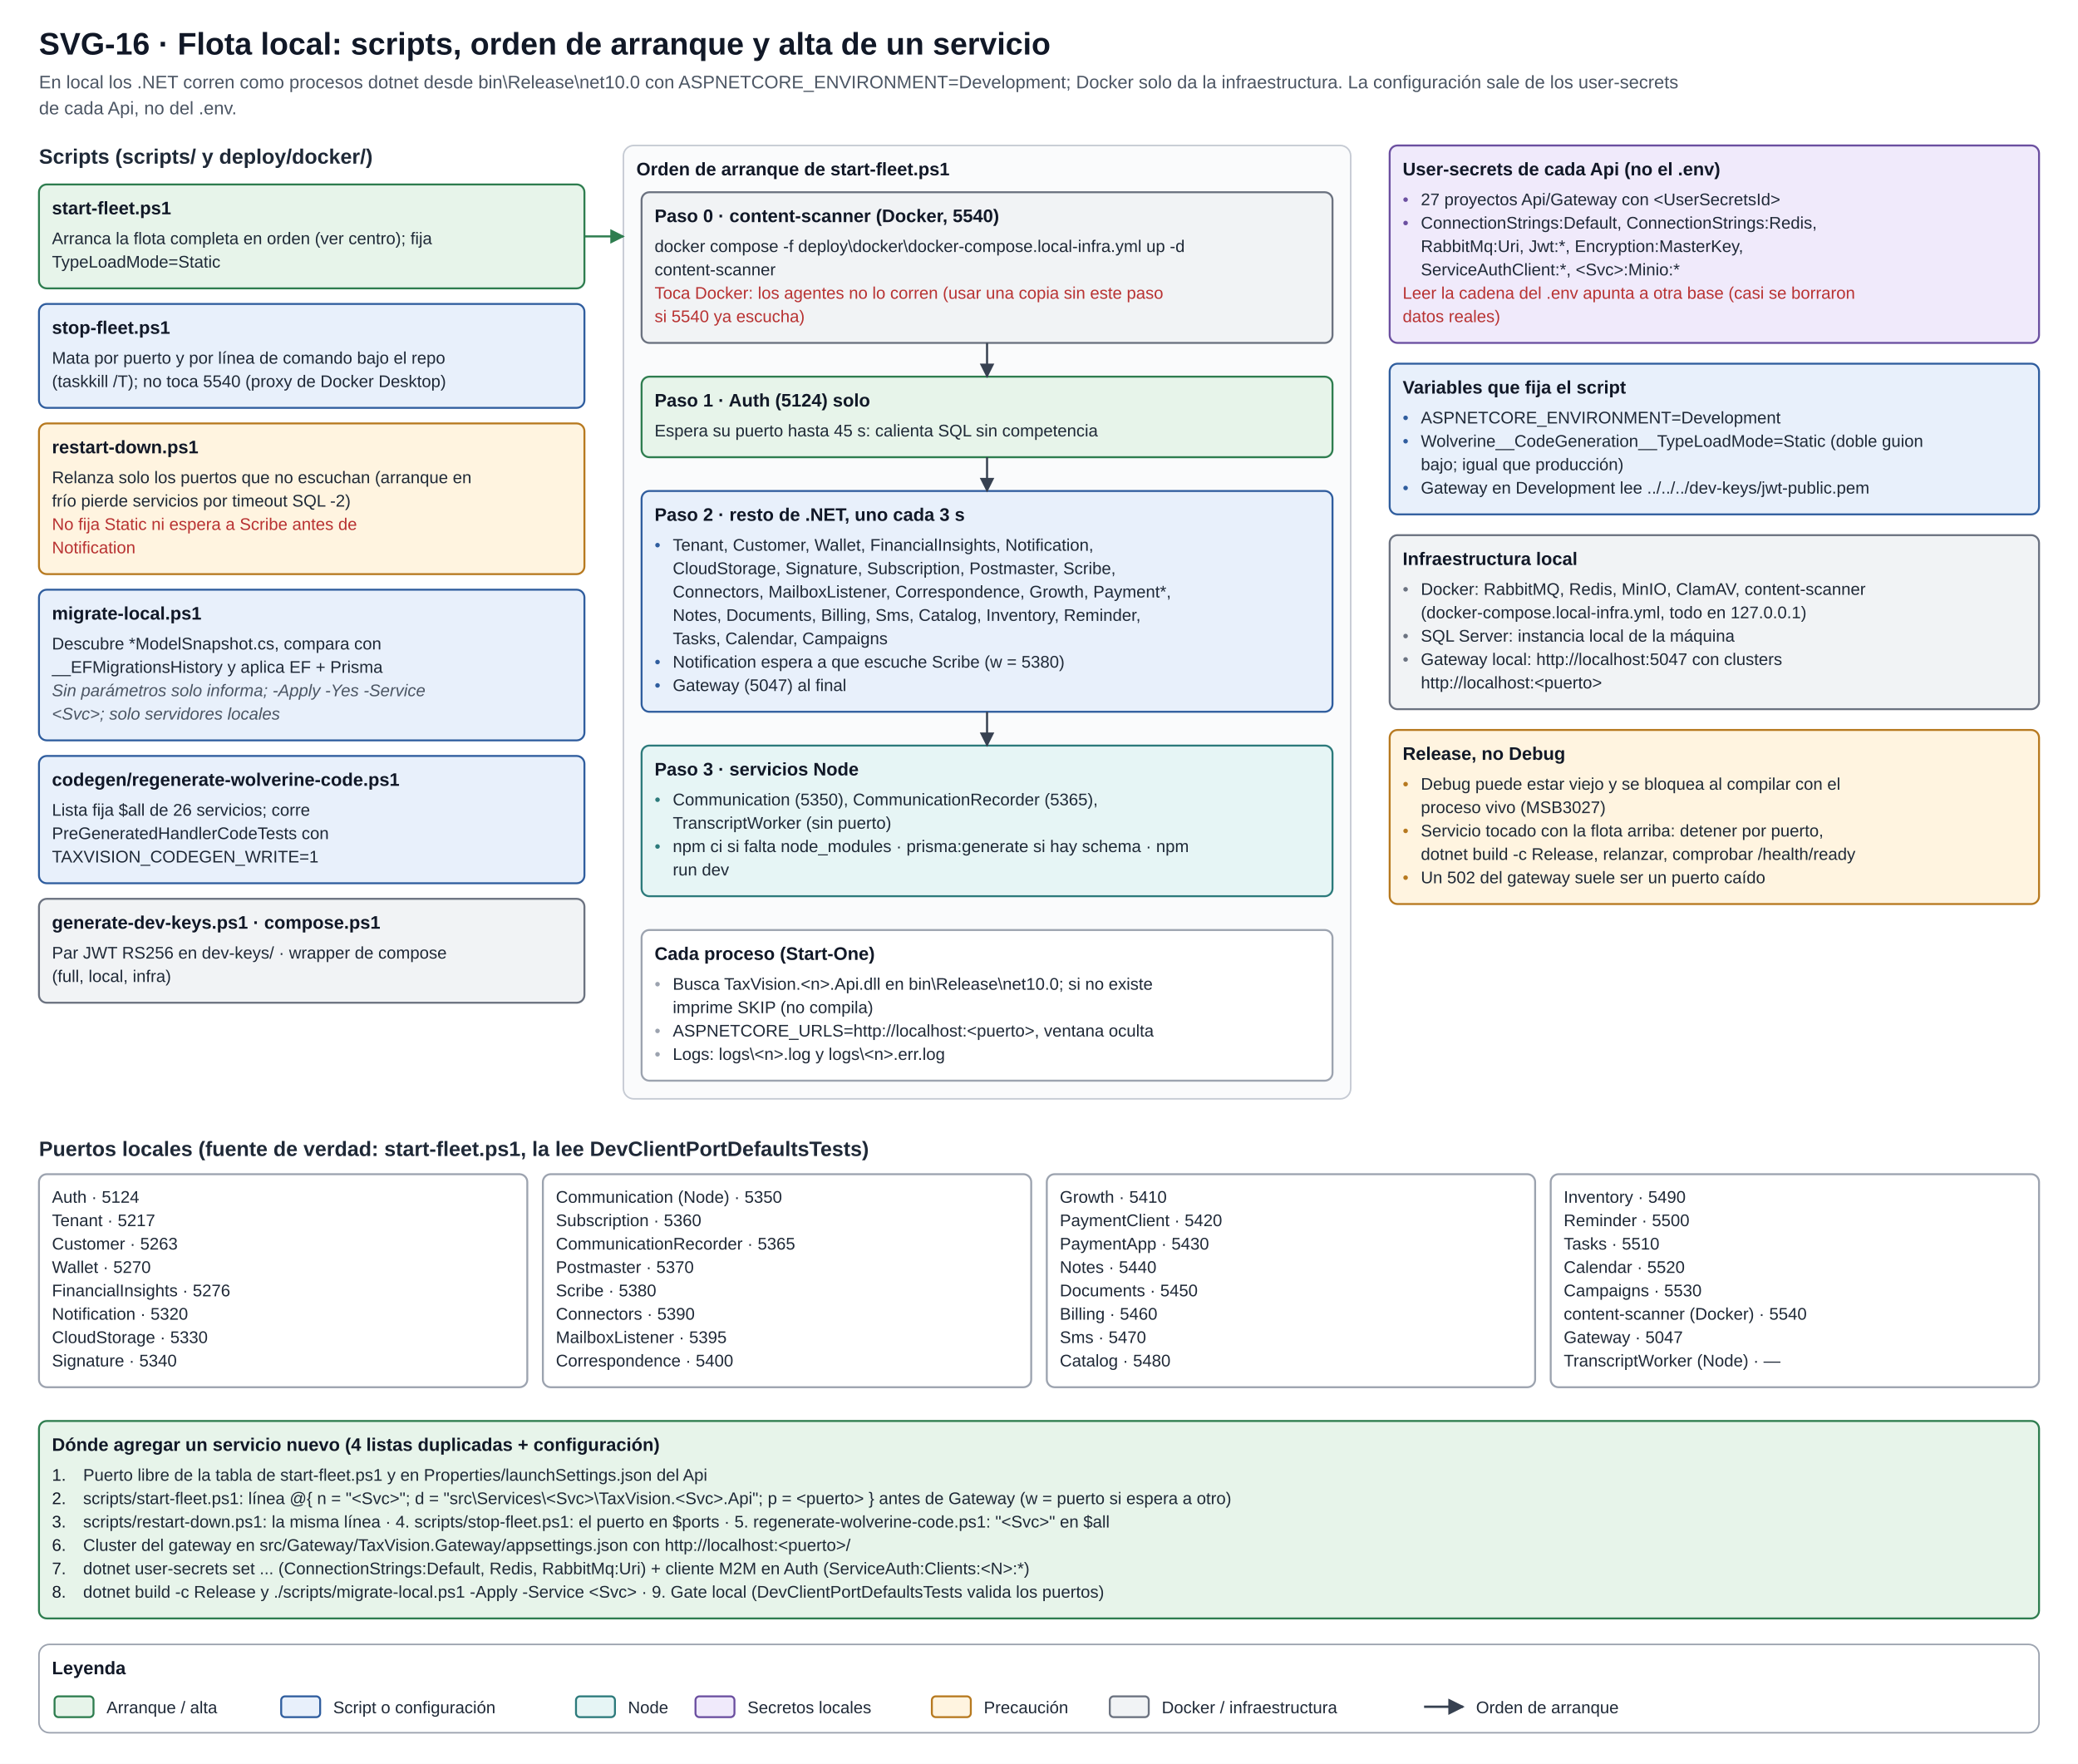
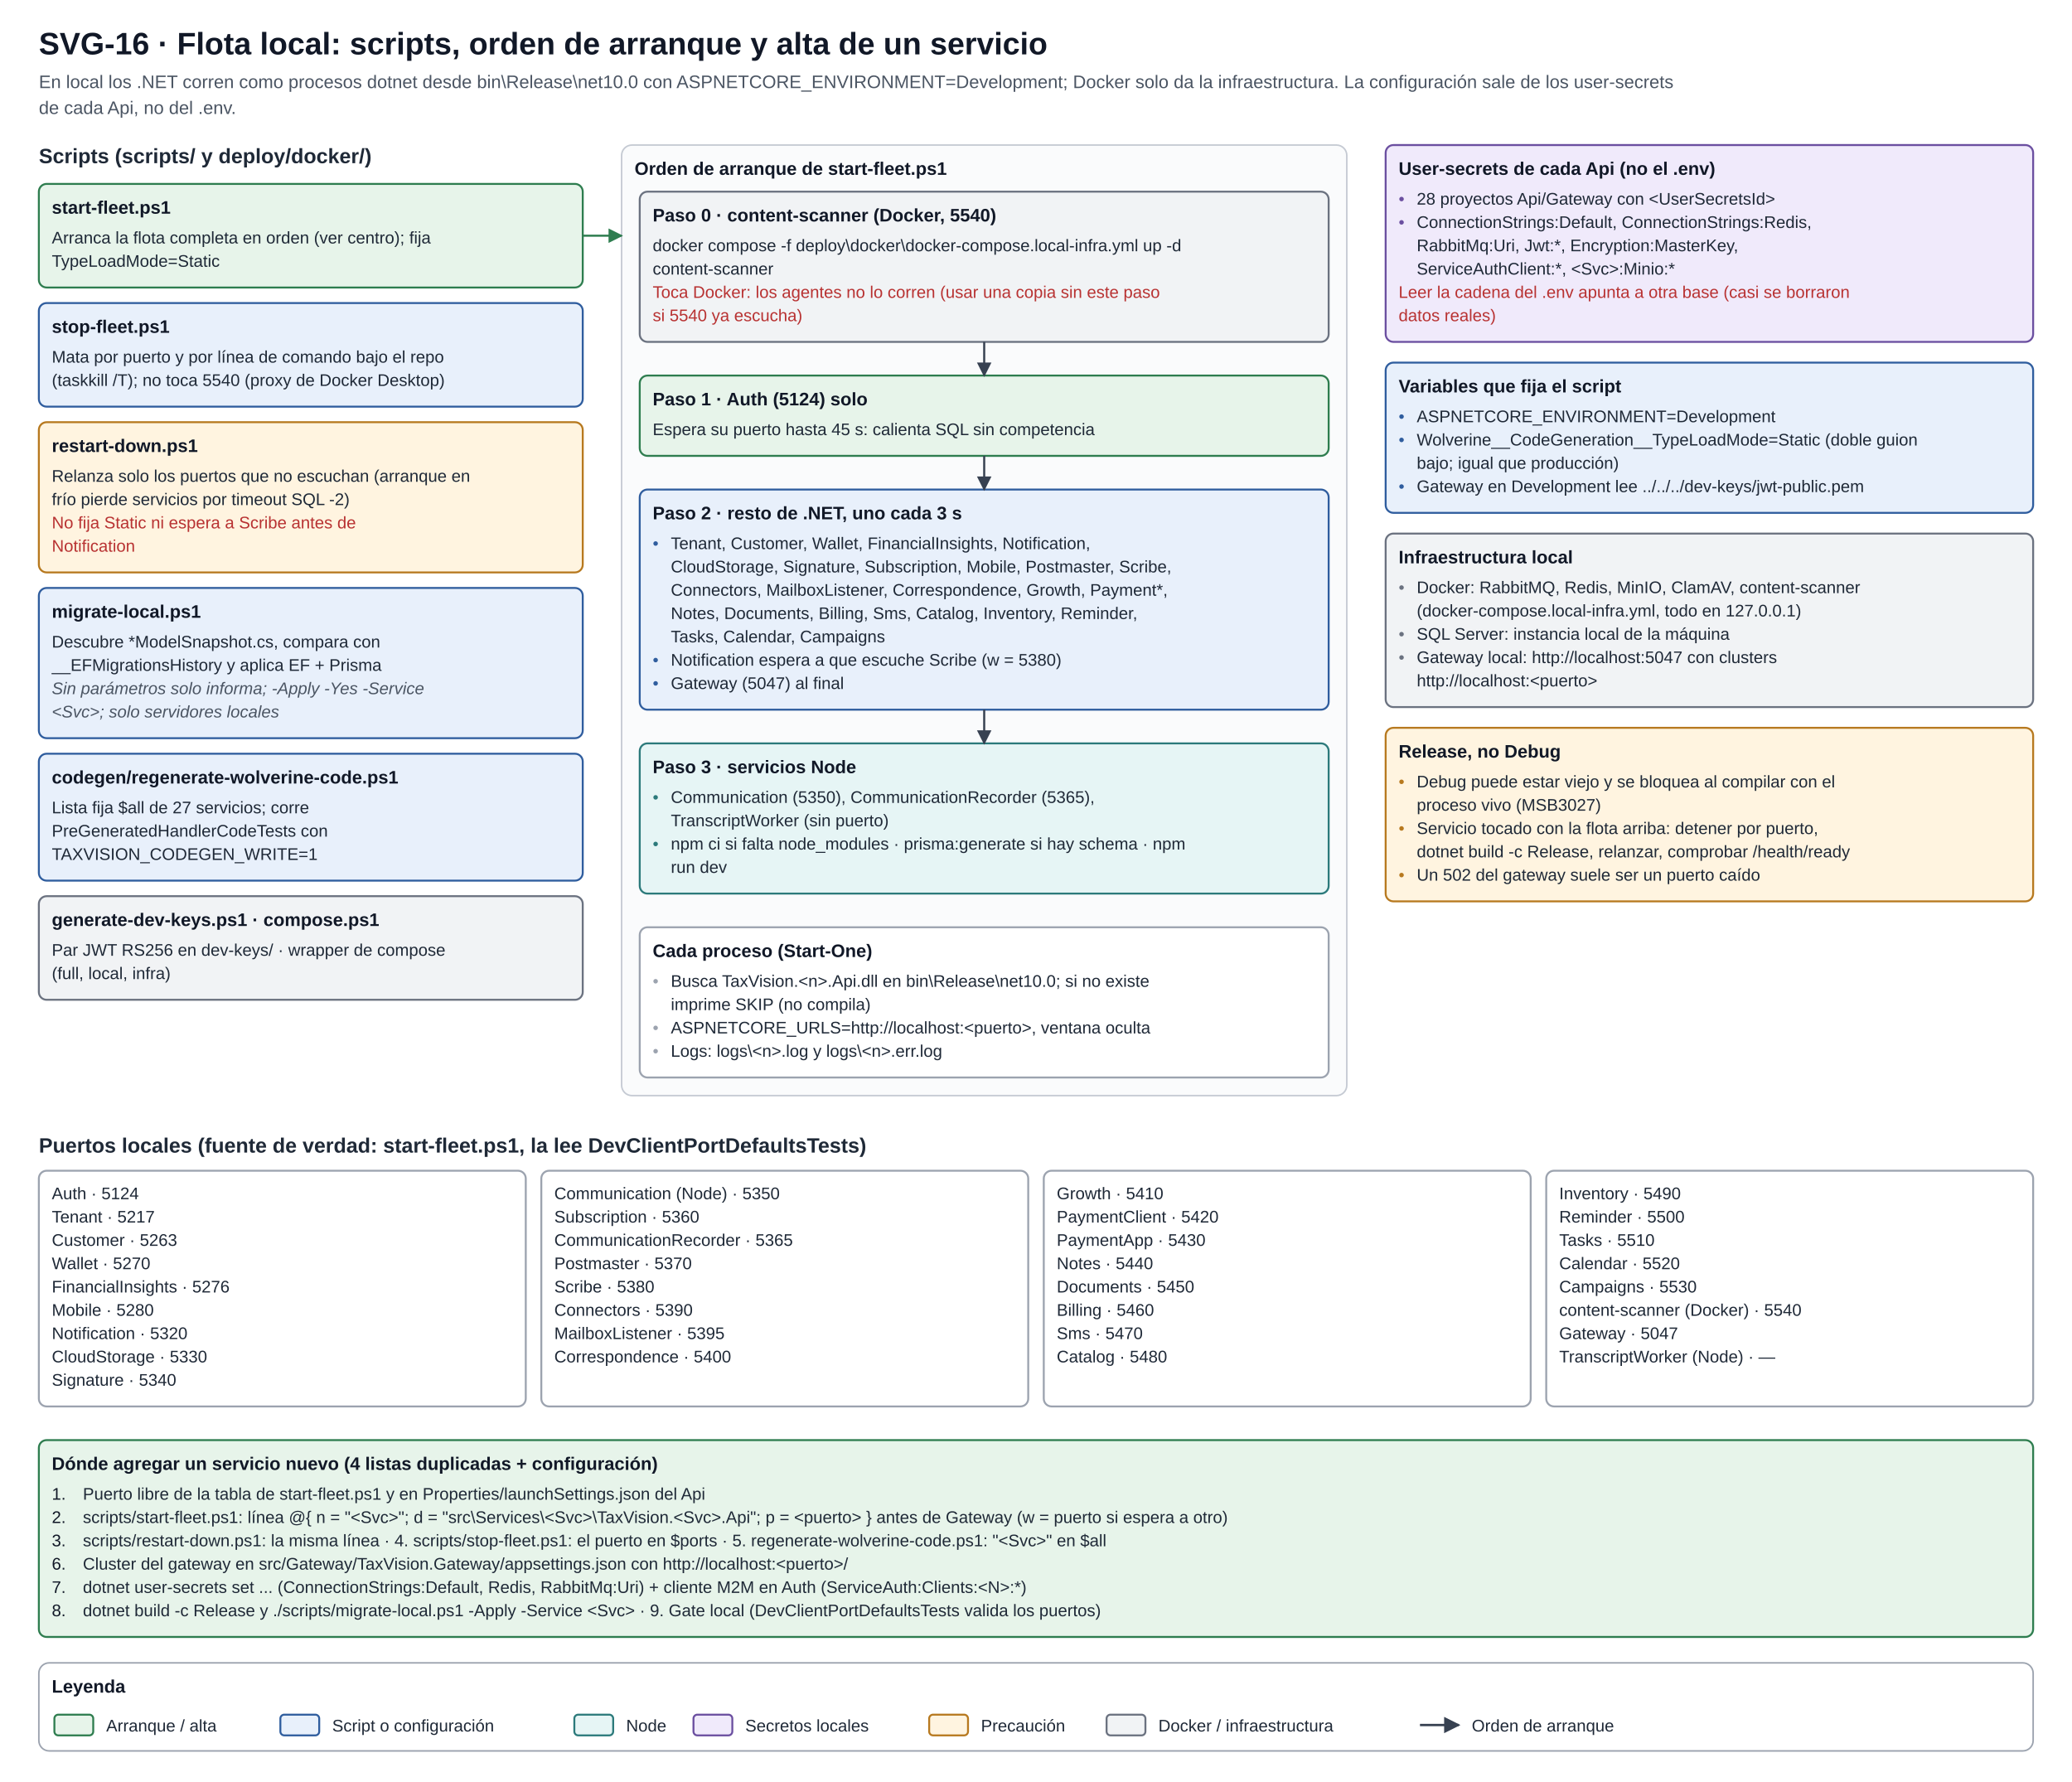
- <svg xmlns="http://www.w3.org/2000/svg" viewBox="0 0 1600 1358" width="1600" height="1358" font-family="Segoe UI, Arial, sans-serif">
+ <svg xmlns="http://www.w3.org/2000/svg" viewBox="0 0 1600 1376" width="1600" height="1376" font-family="Segoe UI, Arial, sans-serif">
  <defs>
    <marker id="ah-dark" viewBox="0 0 10 10" refX="9" refY="5" markerWidth="7" markerHeight="7" orient="auto-start-reverse">
      <path d="M 0 0 L 10 5 L 0 10 z" fill="#374151" />
    </marker>
    <marker id="ah-blue" viewBox="0 0 10 10" refX="9" refY="5" markerWidth="7" markerHeight="7" orient="auto-start-reverse">
      <path d="M 0 0 L 10 5 L 0 10 z" fill="#2F5D9E" />
    </marker>
    <marker id="ah-green" viewBox="0 0 10 10" refX="9" refY="5" markerWidth="7" markerHeight="7" orient="auto-start-reverse">
      <path d="M 0 0 L 10 5 L 0 10 z" fill="#2E7D4F" />
    </marker>
    <marker id="ah-amber" viewBox="0 0 10 10" refX="9" refY="5" markerWidth="7" markerHeight="7" orient="auto-start-reverse">
      <path d="M 0 0 L 10 5 L 0 10 z" fill="#B7791F" />
    </marker>
    <marker id="ah-red" viewBox="0 0 10 10" refX="9" refY="5" markerWidth="7" markerHeight="7" orient="auto-start-reverse">
      <path d="M 0 0 L 10 5 L 0 10 z" fill="#B83232" />
    </marker>
    <marker id="ah-purple" viewBox="0 0 10 10" refX="9" refY="5" markerWidth="7" markerHeight="7" orient="auto-start-reverse">
      <path d="M 0 0 L 10 5 L 0 10 z" fill="#6B4FA0" />
    </marker>
    <marker id="ah-teal" viewBox="0 0 10 10" refX="9" refY="5" markerWidth="7" markerHeight="7" orient="auto-start-reverse">
      <path d="M 0 0 L 10 5 L 0 10 z" fill="#2C7A7B" />
    </marker>
    <marker id="ah-gray" viewBox="0 0 10 10" refX="9" refY="5" markerWidth="7" markerHeight="7" orient="auto-start-reverse">
      <path d="M 0 0 L 10 5 L 0 10 z" fill="#6B7280" />
    </marker>
  </defs>
-   <rect x="0" y="0" width="1600" height="1358" fill="#FFFFFF" />
+   <rect x="0" y="0" width="1600" height="1376" fill="#FFFFFF" />
  <rect class="ctr" x="480.0" y="112.0" width="560.0" height="734.0" rx="8" fill="#FAFBFC" stroke="#C5CAD3" stroke-width="1.2" />
  <text x="490.0" y="135.0" font-size="14" font-weight="700" fill="#111827">Orden de arranque de start-fleet.ps1</text>
-   <rect class="ctr" x="30.0" y="1266.0" width="1540.0" height="68.0" rx="8" fill="#FFFFFF" stroke="#9CA3AF" stroke-width="1.2" />
-   <text x="40.0" y="1289.0" font-size="14" font-weight="700" fill="#111827">Leyenda</text>
+   <rect class="ctr" x="30.0" y="1284.0" width="1540.0" height="68.0" rx="8" fill="#FFFFFF" stroke="#9CA3AF" stroke-width="1.2" />
+   <text x="40.0" y="1307.0" font-size="14" font-weight="700" fill="#111827">Leyenda</text>
  <text x="30.0" y="42.0" font-size="24" font-weight="700" fill="#111827">SVG-16 · Flota local: scripts, orden de arranque y alta de un servicio</text>
  <text x="30.0" y="68.0" font-size="14" fill="#4B5563">En local los .NET corren como procesos dotnet desde bin\Release\net10.0 con ASPNETCORE_ENVIRONMENT=Development; Docker solo da la infraestructura. La configuración sale de los user-secrets</text>
  <text x="30.0" y="88.0" font-size="14" fill="#4B5563">de cada Api, no del .env.</text>
  <text x="30.0" y="126.0" font-size="16" font-weight="700" fill="#1F2937">Scripts (scripts/ y deploy/docker/)</text>
  <rect class="box" x="30.0" y="142.0" width="420.0" height="80.0" rx="6" fill="#E7F4EA" stroke="#2E7D4F" stroke-width="1.5" />
  <text x="40.0" y="165.0" font-size="14" font-weight="700" fill="#111827">start-fleet.ps1</text>
  <text x="40.0" y="188.0" font-size="13" fill="#1F2937">Arranca la flota completa en orden (ver centro); fija</text>
  <text x="40.0" y="206.0" font-size="13" fill="#1F2937">TypeLoadMode=Static</text>
  <rect class="box" x="30.0" y="234.0" width="420.0" height="80.0" rx="6" fill="#E8F0FB" stroke="#2F5D9E" stroke-width="1.5" />
  <text x="40.0" y="257.0" font-size="14" font-weight="700" fill="#111827">stop-fleet.ps1</text>
  <text x="40.0" y="280.0" font-size="13" fill="#1F2937">Mata por puerto y por línea de comando bajo el repo</text>
  <text x="40.0" y="298.0" font-size="13" fill="#1F2937">(taskkill /T); no toca 5540 (proxy de Docker Desktop)</text>
  <rect class="box" x="30.0" y="326.0" width="420.0" height="116.0" rx="6" fill="#FFF4E0" stroke="#B7791F" stroke-width="1.5" />
  <text x="40.0" y="349.0" font-size="14" font-weight="700" fill="#111827">restart-down.ps1</text>
  <text x="40.0" y="372.0" font-size="13" fill="#1F2937">Relanza solo los puertos que no escuchan (arranque en</text>
  <text x="40.0" y="390.0" font-size="13" fill="#1F2937">frío pierde servicios por timeout SQL -2)</text>
  <text x="40.0" y="408.0" font-size="13" fill="#B83232">No fija Static ni espera a Scribe antes de</text>
  <text x="40.0" y="426.0" font-size="13" fill="#B83232">Notification</text>
  <rect class="box" x="30.0" y="454.0" width="420.0" height="116.0" rx="6" fill="#E8F0FB" stroke="#2F5D9E" stroke-width="1.5" />
  <text x="40.0" y="477.0" font-size="14" font-weight="700" fill="#111827">migrate-local.ps1</text>
  <text x="40.0" y="500.0" font-size="13" fill="#1F2937">Descubre *ModelSnapshot.cs, compara con</text>
  <text x="40.0" y="518.0" font-size="13" fill="#1F2937">__EFMigrationsHistory y aplica EF + Prisma</text>
  <text x="40.0" y="536.0" font-size="13" font-style="italic" fill="#4B5563">Sin parámetros solo informa; -Apply -Yes -Service</text>
  <text x="40.0" y="554.0" font-size="13" font-style="italic" fill="#4B5563">&lt;Svc&gt;; solo servidores locales</text>
  <rect class="box" x="30.0" y="582.0" width="420.0" height="98.0" rx="6" fill="#E8F0FB" stroke="#2F5D9E" stroke-width="1.5" />
  <text x="40.0" y="605.0" font-size="14" font-weight="700" fill="#111827">codegen/regenerate-wolverine-code.ps1</text>
-   <text x="40.0" y="628.0" font-size="13" fill="#1F2937">Lista fija $all de 26 servicios; corre</text>
+   <text x="40.0" y="628.0" font-size="13" fill="#1F2937">Lista fija $all de 27 servicios; corre</text>
  <text x="40.0" y="646.0" font-size="13" fill="#1F2937">PreGeneratedHandlerCodeTests con</text>
  <text x="40.0" y="664.0" font-size="13" fill="#1F2937">TAXVISION_CODEGEN_WRITE=1</text>
  <rect class="box" x="30.0" y="692.0" width="420.0" height="80.0" rx="6" fill="#F1F3F5" stroke="#6B7280" stroke-width="1.5" />
  <text x="40.0" y="715.0" font-size="14" font-weight="700" fill="#111827">generate-dev-keys.ps1 · compose.ps1</text>
  <text x="40.0" y="738.0" font-size="13" fill="#1F2937">Par JWT RS256 en dev-keys/ · wrapper de compose</text>
  <text x="40.0" y="756.0" font-size="13" fill="#1F2937">(full, local, infra)</text>
  <rect class="box" x="494.0" y="148.0" width="532.0" height="116.0" rx="6" fill="#F1F3F5" stroke="#6B7280" stroke-width="1.5" />
  <text x="504.0" y="171.0" font-size="14" font-weight="700" fill="#111827">Paso 0 · content-scanner (Docker, 5540)</text>
  <text x="504.0" y="194.0" font-size="13" fill="#1F2937">docker compose -f deploy\docker\docker-compose.local-infra.yml up -d</text>
  <text x="504.0" y="212.0" font-size="13" fill="#1F2937">content-scanner</text>
  <text x="504.0" y="230.0" font-size="13" fill="#B83232">Toca Docker: los agentes no lo corren (usar una copia sin este paso</text>
  <text x="504.0" y="248.0" font-size="13" fill="#B83232">si 5540 ya escucha)</text>
  <rect class="box" x="494.0" y="290.0" width="532.0" height="62.0" rx="6" fill="#E7F4EA" stroke="#2E7D4F" stroke-width="1.5" />
  <text x="504.0" y="313.0" font-size="14" font-weight="700" fill="#111827">Paso 1 · Auth (5124) solo</text>
  <text x="504.0" y="336.0" font-size="13" fill="#1F2937">Espera su puerto hasta 45 s: calienta SQL sin competencia</text>
  <rect class="box" x="494.0" y="378.0" width="532.0" height="170.0" rx="6" fill="#E8F0FB" stroke="#2F5D9E" stroke-width="1.5" />
  <text x="504.0" y="401.0" font-size="14" font-weight="700" fill="#111827">Paso 2 · resto de .NET, uno cada 3 s</text>
  <text x="504.0" y="424.0" font-size="13" fill="#2F5D9E">•</text>
  <text x="518.0" y="424.0" font-size="13" fill="#1F2937">Tenant, Customer, Wallet, FinancialInsights, Notification,</text>
-   <text x="518.0" y="442.0" font-size="13" fill="#1F2937">CloudStorage, Signature, Subscription, Postmaster, Scribe,</text>
+   <text x="518.0" y="442.0" font-size="13" fill="#1F2937">CloudStorage, Signature, Subscription, Mobile, Postmaster, Scribe,</text>
  <text x="518.0" y="460.0" font-size="13" fill="#1F2937">Connectors, MailboxListener, Correspondence, Growth, Payment*,</text>
  <text x="518.0" y="478.0" font-size="13" fill="#1F2937">Notes, Documents, Billing, Sms, Catalog, Inventory, Reminder,</text>
  <text x="518.0" y="496.0" font-size="13" fill="#1F2937">Tasks, Calendar, Campaigns</text>
  <text x="504.0" y="514.0" font-size="13" fill="#2F5D9E">•</text>
  <text x="518.0" y="514.0" font-size="13" fill="#1F2937">Notification espera a que escuche Scribe (w = 5380)</text>
  <text x="504.0" y="532.0" font-size="13" fill="#2F5D9E">•</text>
  <text x="518.0" y="532.0" font-size="13" fill="#1F2937">Gateway (5047) al final</text>
  <rect class="box" x="494.0" y="574.0" width="532.0" height="116.0" rx="6" fill="#E6F5F5" stroke="#2C7A7B" stroke-width="1.5" />
  <text x="504.0" y="597.0" font-size="14" font-weight="700" fill="#111827">Paso 3 · servicios Node</text>
  <text x="504.0" y="620.0" font-size="13" fill="#2C7A7B">•</text>
  <text x="518.0" y="620.0" font-size="13" fill="#1F2937">Communication (5350), CommunicationRecorder (5365),</text>
  <text x="518.0" y="638.0" font-size="13" fill="#1F2937">TranscriptWorker (sin puerto)</text>
  <text x="504.0" y="656.0" font-size="13" fill="#2C7A7B">•</text>
  <text x="518.0" y="656.0" font-size="13" fill="#1F2937">npm ci si falta node_modules · prisma:generate si hay schema · npm</text>
  <text x="518.0" y="674.0" font-size="13" fill="#1F2937">run dev</text>
  <rect class="box" x="494.0" y="716.0" width="532.0" height="116.0" rx="6" fill="#FFFFFF" stroke="#9CA3AF" stroke-width="1.5" />
  <text x="504.0" y="739.0" font-size="14" font-weight="700" fill="#111827">Cada proceso (Start-One)</text>
  <text x="504.0" y="762.0" font-size="13" fill="#9CA3AF">•</text>
  <text x="518.0" y="762.0" font-size="13" fill="#1F2937">Busca TaxVision.&lt;n&gt;.Api.dll en bin\Release\net10.0; si no existe</text>
  <text x="518.0" y="780.0" font-size="13" fill="#1F2937">imprime SKIP (no compila)</text>
  <text x="504.0" y="798.0" font-size="13" fill="#9CA3AF">•</text>
  <text x="518.0" y="798.0" font-size="13" fill="#1F2937">ASPNETCORE_URLS=http://localhost:&lt;puerto&gt;, ventana oculta</text>
  <text x="504.0" y="816.0" font-size="13" fill="#9CA3AF">•</text>
  <text x="518.0" y="816.0" font-size="13" fill="#1F2937">Logs: logs\&lt;n&gt;.log y logs\&lt;n&gt;.err.log</text>
  <rect class="box" x="1070.0" y="112.0" width="500.0" height="152.0" rx="6" fill="#F0EAFB" stroke="#6B4FA0" stroke-width="1.5" />
  <text x="1080.0" y="135.0" font-size="14" font-weight="700" fill="#111827">User-secrets de cada Api (no el .env)</text>
  <text x="1080.0" y="158.0" font-size="13" fill="#6B4FA0">•</text>
-   <text x="1094.0" y="158.0" font-size="13" fill="#1F2937">27 proyectos Api/Gateway con &lt;UserSecretsId&gt;</text>
+   <text x="1094.0" y="158.0" font-size="13" fill="#1F2937">28 proyectos Api/Gateway con &lt;UserSecretsId&gt;</text>
  <text x="1080.0" y="176.0" font-size="13" fill="#6B4FA0">•</text>
  <text x="1094.0" y="176.0" font-size="13" fill="#1F2937">ConnectionStrings:Default, ConnectionStrings:Redis,</text>
  <text x="1094.0" y="194.0" font-size="13" fill="#1F2937">RabbitMq:Uri, Jwt:*, Encryption:MasterKey,</text>
  <text x="1094.0" y="212.0" font-size="13" fill="#1F2937">ServiceAuthClient:*, &lt;Svc&gt;:Minio:*</text>
  <text x="1080.0" y="230.0" font-size="13" fill="#B83232">Leer la cadena del .env apunta a otra base (casi se borraron</text>
  <text x="1080.0" y="248.0" font-size="13" fill="#B83232">datos reales)</text>
  <rect class="box" x="1070.0" y="280.0" width="500.0" height="116.0" rx="6" fill="#E8F0FB" stroke="#2F5D9E" stroke-width="1.5" />
  <text x="1080.0" y="303.0" font-size="14" font-weight="700" fill="#111827">Variables que fija el script</text>
  <text x="1080.0" y="326.0" font-size="13" fill="#2F5D9E">•</text>
  <text x="1094.0" y="326.0" font-size="13" fill="#1F2937">ASPNETCORE_ENVIRONMENT=Development</text>
  <text x="1080.0" y="344.0" font-size="13" fill="#2F5D9E">•</text>
  <text x="1094.0" y="344.0" font-size="13" fill="#1F2937">Wolverine__CodeGeneration__TypeLoadMode=Static (doble guion</text>
  <text x="1094.0" y="362.0" font-size="13" fill="#1F2937">bajo; igual que producción)</text>
  <text x="1080.0" y="380.0" font-size="13" fill="#2F5D9E">•</text>
  <text x="1094.0" y="380.0" font-size="13" fill="#1F2937">Gateway en Development lee ../../../dev-keys/jwt-public.pem</text>
  <rect class="box" x="1070.0" y="412.0" width="500.0" height="134.0" rx="6" fill="#F1F3F5" stroke="#6B7280" stroke-width="1.5" />
  <text x="1080.0" y="435.0" font-size="14" font-weight="700" fill="#111827">Infraestructura local</text>
  <text x="1080.0" y="458.0" font-size="13" fill="#6B7280">•</text>
  <text x="1094.0" y="458.0" font-size="13" fill="#1F2937">Docker: RabbitMQ, Redis, MinIO, ClamAV, content-scanner</text>
  <text x="1094.0" y="476.0" font-size="13" fill="#1F2937">(docker-compose.local-infra.yml, todo en 127.0.0.1)</text>
  <text x="1080.0" y="494.0" font-size="13" fill="#6B7280">•</text>
  <text x="1094.0" y="494.0" font-size="13" fill="#1F2937">SQL Server: instancia local de la máquina</text>
  <text x="1080.0" y="512.0" font-size="13" fill="#6B7280">•</text>
  <text x="1094.0" y="512.0" font-size="13" fill="#1F2937">Gateway local: http://localhost:5047 con clusters</text>
  <text x="1094.0" y="530.0" font-size="13" fill="#1F2937">http://localhost:&lt;puerto&gt;</text>
  <rect class="box" x="1070.0" y="562.0" width="500.0" height="134.0" rx="6" fill="#FFF4E0" stroke="#B7791F" stroke-width="1.5" />
  <text x="1080.0" y="585.0" font-size="14" font-weight="700" fill="#111827">Release, no Debug</text>
  <text x="1080.0" y="608.0" font-size="13" fill="#B7791F">•</text>
  <text x="1094.0" y="608.0" font-size="13" fill="#1F2937">Debug puede estar viejo y se bloquea al compilar con el</text>
  <text x="1094.0" y="626.0" font-size="13" fill="#1F2937">proceso vivo (MSB3027)</text>
  <text x="1080.0" y="644.0" font-size="13" fill="#B7791F">•</text>
  <text x="1094.0" y="644.0" font-size="13" fill="#1F2937">Servicio tocado con la flota arriba: detener por puerto,</text>
  <text x="1094.0" y="662.0" font-size="13" fill="#1F2937">dotnet build -c Release, relanzar, comprobar /health/ready</text>
  <text x="1080.0" y="680.0" font-size="13" fill="#B7791F">•</text>
  <text x="1094.0" y="680.0" font-size="13" fill="#1F2937">Un 502 del gateway suele ser un puerto caído</text>
  <text x="30.0" y="890.0" font-size="16" font-weight="700" fill="#1F2937">Puertos locales (fuente de verdad: start-fleet.ps1, la lee DevClientPortDefaultsTests)</text>
-   <rect class="box" x="30.0" y="904.0" width="376.0" height="164.0" rx="6" fill="#FFFFFF" stroke="#9CA3AF" stroke-width="1.5" />
+   <rect class="box" x="30.0" y="904.0" width="376.0" height="182.0" rx="6" fill="#FFFFFF" stroke="#9CA3AF" stroke-width="1.5" />
  <text x="40.0" y="926.0" font-size="13" fill="#1F2937">Auth  ·  5124</text>
  <text x="40.0" y="944.0" font-size="13" fill="#1F2937">Tenant  ·  5217</text>
  <text x="40.0" y="962.0" font-size="13" fill="#1F2937">Customer  ·  5263</text>
  <text x="40.0" y="980.0" font-size="13" fill="#1F2937">Wallet  ·  5270</text>
  <text x="40.0" y="998.0" font-size="13" fill="#1F2937">FinancialInsights  ·  5276</text>
-   <text x="40.0" y="1016.0" font-size="13" fill="#1F2937">Notification  ·  5320</text>
-   <text x="40.0" y="1034.0" font-size="13" fill="#1F2937">CloudStorage  ·  5330</text>
-   <text x="40.0" y="1052.0" font-size="13" fill="#1F2937">Signature  ·  5340</text>
-   <rect class="box" x="418.0" y="904.0" width="376.0" height="164.0" rx="6" fill="#FFFFFF" stroke="#9CA3AF" stroke-width="1.5" />
+   <text x="40.0" y="1016.0" font-size="13" fill="#1F2937">Mobile  ·  5280</text>
+   <text x="40.0" y="1034.0" font-size="13" fill="#1F2937">Notification  ·  5320</text>
+   <text x="40.0" y="1052.0" font-size="13" fill="#1F2937">CloudStorage  ·  5330</text>
+   <text x="40.0" y="1070.0" font-size="13" fill="#1F2937">Signature  ·  5340</text>
+   <rect class="box" x="418.0" y="904.0" width="376.0" height="182.0" rx="6" fill="#FFFFFF" stroke="#9CA3AF" stroke-width="1.5" />
  <text x="428.0" y="926.0" font-size="13" fill="#1F2937">Communication (Node)  ·  5350</text>
  <text x="428.0" y="944.0" font-size="13" fill="#1F2937">Subscription  ·  5360</text>
  <text x="428.0" y="962.0" font-size="13" fill="#1F2937">CommunicationRecorder  ·  5365</text>
  <text x="428.0" y="980.0" font-size="13" fill="#1F2937">Postmaster  ·  5370</text>
  <text x="428.0" y="998.0" font-size="13" fill="#1F2937">Scribe  ·  5380</text>
  <text x="428.0" y="1016.0" font-size="13" fill="#1F2937">Connectors  ·  5390</text>
  <text x="428.0" y="1034.0" font-size="13" fill="#1F2937">MailboxListener  ·  5395</text>
  <text x="428.0" y="1052.0" font-size="13" fill="#1F2937">Correspondence  ·  5400</text>
-   <rect class="box" x="806.0" y="904.0" width="376.0" height="164.0" rx="6" fill="#FFFFFF" stroke="#9CA3AF" stroke-width="1.5" />
+   <rect class="box" x="806.0" y="904.0" width="376.0" height="182.0" rx="6" fill="#FFFFFF" stroke="#9CA3AF" stroke-width="1.5" />
  <text x="816.0" y="926.0" font-size="13" fill="#1F2937">Growth  ·  5410</text>
  <text x="816.0" y="944.0" font-size="13" fill="#1F2937">PaymentClient  ·  5420</text>
  <text x="816.0" y="962.0" font-size="13" fill="#1F2937">PaymentApp  ·  5430</text>
  <text x="816.0" y="980.0" font-size="13" fill="#1F2937">Notes  ·  5440</text>
  <text x="816.0" y="998.0" font-size="13" fill="#1F2937">Documents  ·  5450</text>
  <text x="816.0" y="1016.0" font-size="13" fill="#1F2937">Billing  ·  5460</text>
  <text x="816.0" y="1034.0" font-size="13" fill="#1F2937">Sms  ·  5470</text>
  <text x="816.0" y="1052.0" font-size="13" fill="#1F2937">Catalog  ·  5480</text>
-   <rect class="box" x="1194.0" y="904.0" width="376.0" height="164.0" rx="6" fill="#FFFFFF" stroke="#9CA3AF" stroke-width="1.5" />
+   <rect class="box" x="1194.0" y="904.0" width="376.0" height="182.0" rx="6" fill="#FFFFFF" stroke="#9CA3AF" stroke-width="1.5" />
  <text x="1204.0" y="926.0" font-size="13" fill="#1F2937">Inventory  ·  5490</text>
  <text x="1204.0" y="944.0" font-size="13" fill="#1F2937">Reminder  ·  5500</text>
  <text x="1204.0" y="962.0" font-size="13" fill="#1F2937">Tasks  ·  5510</text>
  <text x="1204.0" y="980.0" font-size="13" fill="#1F2937">Calendar  ·  5520</text>
  <text x="1204.0" y="998.0" font-size="13" fill="#1F2937">Campaigns  ·  5530</text>
  <text x="1204.0" y="1016.0" font-size="13" fill="#1F2937">content-scanner (Docker)  ·  5540</text>
  <text x="1204.0" y="1034.0" font-size="13" fill="#1F2937">Gateway  ·  5047</text>
  <text x="1204.0" y="1052.0" font-size="13" fill="#1F2937">TranscriptWorker (Node)  ·  —</text>
-   <rect class="box" x="30.0" y="1094.0" width="1540.0" height="152.0" rx="6" fill="#E7F4EA" stroke="#2E7D4F" stroke-width="1.5" />
-   <text x="40.0" y="1117.0" font-size="14" font-weight="700" fill="#111827">Dónde agregar un servicio nuevo (4 listas duplicadas + configuración)</text>
-   <text x="40.0" y="1140.0" font-size="13" fill="#111827">1.</text>
-   <text x="64.0" y="1140.0" font-size="13" fill="#1F2937">Puerto libre de la tabla de start-fleet.ps1 y en Properties/launchSettings.json del Api</text>
-   <text x="40.0" y="1158.0" font-size="13" fill="#111827">2.</text>
-   <text x="64.0" y="1158.0" font-size="13" fill="#1F2937">scripts/start-fleet.ps1: línea @{ n = "&lt;Svc&gt;"; d = "src\Services\&lt;Svc&gt;\TaxVision.&lt;Svc&gt;.Api"; p = &lt;puerto&gt; } antes de Gateway (w = puerto si espera a otro)</text>
-   <text x="40.0" y="1176.0" font-size="13" fill="#111827">3.</text>
-   <text x="64.0" y="1176.0" font-size="13" fill="#1F2937">scripts/restart-down.ps1: la misma línea · 4. scripts/stop-fleet.ps1: el puerto en $ports · 5. regenerate-wolverine-code.ps1: "&lt;Svc&gt;" en $all</text>
-   <text x="40.0" y="1194.0" font-size="13" fill="#111827">6.</text>
-   <text x="64.0" y="1194.0" font-size="13" fill="#1F2937">Cluster del gateway en src/Gateway/TaxVision.Gateway/appsettings.json con http://localhost:&lt;puerto&gt;/</text>
-   <text x="40.0" y="1212.0" font-size="13" fill="#111827">7.</text>
-   <text x="64.0" y="1212.0" font-size="13" fill="#1F2937">dotnet user-secrets set ... (ConnectionStrings:Default, Redis, RabbitMq:Uri) + cliente M2M en Auth (ServiceAuth:Clients:&lt;N&gt;:*)</text>
-   <text x="40.0" y="1230.0" font-size="13" fill="#111827">8.</text>
-   <text x="64.0" y="1230.0" font-size="13" fill="#1F2937">dotnet build -c Release y ./scripts/migrate-local.ps1 -Apply -Service &lt;Svc&gt; · 9. Gate local (DevClientPortDefaultsTests valida los puertos)</text>
-   <rect class="sw" x="42.0" y="1306.0" width="30" height="16" rx="3" fill="#E7F4EA" stroke="#2E7D4F" stroke-width="1.5" />
-   <text x="82.0" y="1319.0" font-size="13" fill="#1F2937">Arranque / alta</text>
-   <rect class="sw" x="216.5" y="1306.0" width="30" height="16" rx="3" fill="#E8F0FB" stroke="#2F5D9E" stroke-width="1.5" />
-   <text x="256.5" y="1319.0" font-size="13" fill="#1F2937">Script o configuración</text>
-   <rect class="sw" x="443.5" y="1306.0" width="30" height="16" rx="3" fill="#E6F5F5" stroke="#2C7A7B" stroke-width="1.5" />
-   <text x="483.5" y="1319.0" font-size="13" fill="#1F2937">Node</text>
-   <rect class="sw" x="535.5" y="1306.0" width="30" height="16" rx="3" fill="#F0EAFB" stroke="#6B4FA0" stroke-width="1.5" />
-   <text x="575.5" y="1319.0" font-size="13" fill="#1F2937">Secretos locales</text>
-   <rect class="sw" x="717.5" y="1306.0" width="30" height="16" rx="3" fill="#FFF4E0" stroke="#B7791F" stroke-width="1.5" />
-   <text x="757.5" y="1319.0" font-size="13" fill="#1F2937">Precaución</text>
-   <rect class="sw" x="854.5" y="1306.0" width="30" height="16" rx="3" fill="#F1F3F5" stroke="#6B7280" stroke-width="1.5" />
-   <text x="894.5" y="1319.0" font-size="13" fill="#1F2937">Docker / infraestructura</text>
-   <path class="leg" d="M 1096.5 1314.0 L 1126.5 1314.0" stroke="#374151" stroke-width="1.8" marker-end="url(#ah-dark)" />
-   <text x="1136.5" y="1319.0" font-size="13" fill="#1F2937">Orden de arranque</text>
+   <rect class="box" x="30.0" y="1112.0" width="1540.0" height="152.0" rx="6" fill="#E7F4EA" stroke="#2E7D4F" stroke-width="1.5" />
+   <text x="40.0" y="1135.0" font-size="14" font-weight="700" fill="#111827">Dónde agregar un servicio nuevo (4 listas duplicadas + configuración)</text>
+   <text x="40.0" y="1158.0" font-size="13" fill="#111827">1.</text>
+   <text x="64.0" y="1158.0" font-size="13" fill="#1F2937">Puerto libre de la tabla de start-fleet.ps1 y en Properties/launchSettings.json del Api</text>
+   <text x="40.0" y="1176.0" font-size="13" fill="#111827">2.</text>
+   <text x="64.0" y="1176.0" font-size="13" fill="#1F2937">scripts/start-fleet.ps1: línea @{ n = "&lt;Svc&gt;"; d = "src\Services\&lt;Svc&gt;\TaxVision.&lt;Svc&gt;.Api"; p = &lt;puerto&gt; } antes de Gateway (w = puerto si espera a otro)</text>
+   <text x="40.0" y="1194.0" font-size="13" fill="#111827">3.</text>
+   <text x="64.0" y="1194.0" font-size="13" fill="#1F2937">scripts/restart-down.ps1: la misma línea · 4. scripts/stop-fleet.ps1: el puerto en $ports · 5. regenerate-wolverine-code.ps1: "&lt;Svc&gt;" en $all</text>
+   <text x="40.0" y="1212.0" font-size="13" fill="#111827">6.</text>
+   <text x="64.0" y="1212.0" font-size="13" fill="#1F2937">Cluster del gateway en src/Gateway/TaxVision.Gateway/appsettings.json con http://localhost:&lt;puerto&gt;/</text>
+   <text x="40.0" y="1230.0" font-size="13" fill="#111827">7.</text>
+   <text x="64.0" y="1230.0" font-size="13" fill="#1F2937">dotnet user-secrets set ... (ConnectionStrings:Default, Redis, RabbitMq:Uri) + cliente M2M en Auth (ServiceAuth:Clients:&lt;N&gt;:*)</text>
+   <text x="40.0" y="1248.0" font-size="13" fill="#111827">8.</text>
+   <text x="64.0" y="1248.0" font-size="13" fill="#1F2937">dotnet build -c Release y ./scripts/migrate-local.ps1 -Apply -Service &lt;Svc&gt; · 9. Gate local (DevClientPortDefaultsTests valida los puertos)</text>
+   <rect class="sw" x="42.0" y="1324.0" width="30" height="16" rx="3" fill="#E7F4EA" stroke="#2E7D4F" stroke-width="1.5" />
+   <text x="82.0" y="1337.0" font-size="13" fill="#1F2937">Arranque / alta</text>
+   <rect class="sw" x="216.5" y="1324.0" width="30" height="16" rx="3" fill="#E8F0FB" stroke="#2F5D9E" stroke-width="1.5" />
+   <text x="256.5" y="1337.0" font-size="13" fill="#1F2937">Script o configuración</text>
+   <rect class="sw" x="443.5" y="1324.0" width="30" height="16" rx="3" fill="#E6F5F5" stroke="#2C7A7B" stroke-width="1.5" />
+   <text x="483.5" y="1337.0" font-size="13" fill="#1F2937">Node</text>
+   <rect class="sw" x="535.5" y="1324.0" width="30" height="16" rx="3" fill="#F0EAFB" stroke="#6B4FA0" stroke-width="1.5" />
+   <text x="575.5" y="1337.0" font-size="13" fill="#1F2937">Secretos locales</text>
+   <rect class="sw" x="717.5" y="1324.0" width="30" height="16" rx="3" fill="#FFF4E0" stroke="#B7791F" stroke-width="1.5" />
+   <text x="757.5" y="1337.0" font-size="13" fill="#1F2937">Precaución</text>
+   <rect class="sw" x="854.5" y="1324.0" width="30" height="16" rx="3" fill="#F1F3F5" stroke="#6B7280" stroke-width="1.5" />
+   <text x="894.5" y="1337.0" font-size="13" fill="#1F2937">Docker / infraestructura</text>
+   <path class="leg" d="M 1096.5 1332.0 L 1126.5 1332.0" stroke="#374151" stroke-width="1.8" marker-end="url(#ah-dark)" />
+   <text x="1136.5" y="1337.0" font-size="13" fill="#1F2937">Orden de arranque</text>
  <path class="arw" d="M 760.0 264.0 L 760.0 290.0" fill="none" stroke="#374151" stroke-width="1.6" marker-end="url(#ah-dark)" />
  <path class="arw" d="M 760.0 352.0 L 760.0 378.0" fill="none" stroke="#374151" stroke-width="1.6" marker-end="url(#ah-dark)" />
  <path class="arw" d="M 760.0 548.0 L 760.0 574.0" fill="none" stroke="#374151" stroke-width="1.6" marker-end="url(#ah-dark)" />
  <path class="arw" d="M 450.0 182.0 L 480.0 182.0" fill="none" stroke="#2E7D4F" stroke-width="1.6" marker-end="url(#ah-green)" />
</svg>
